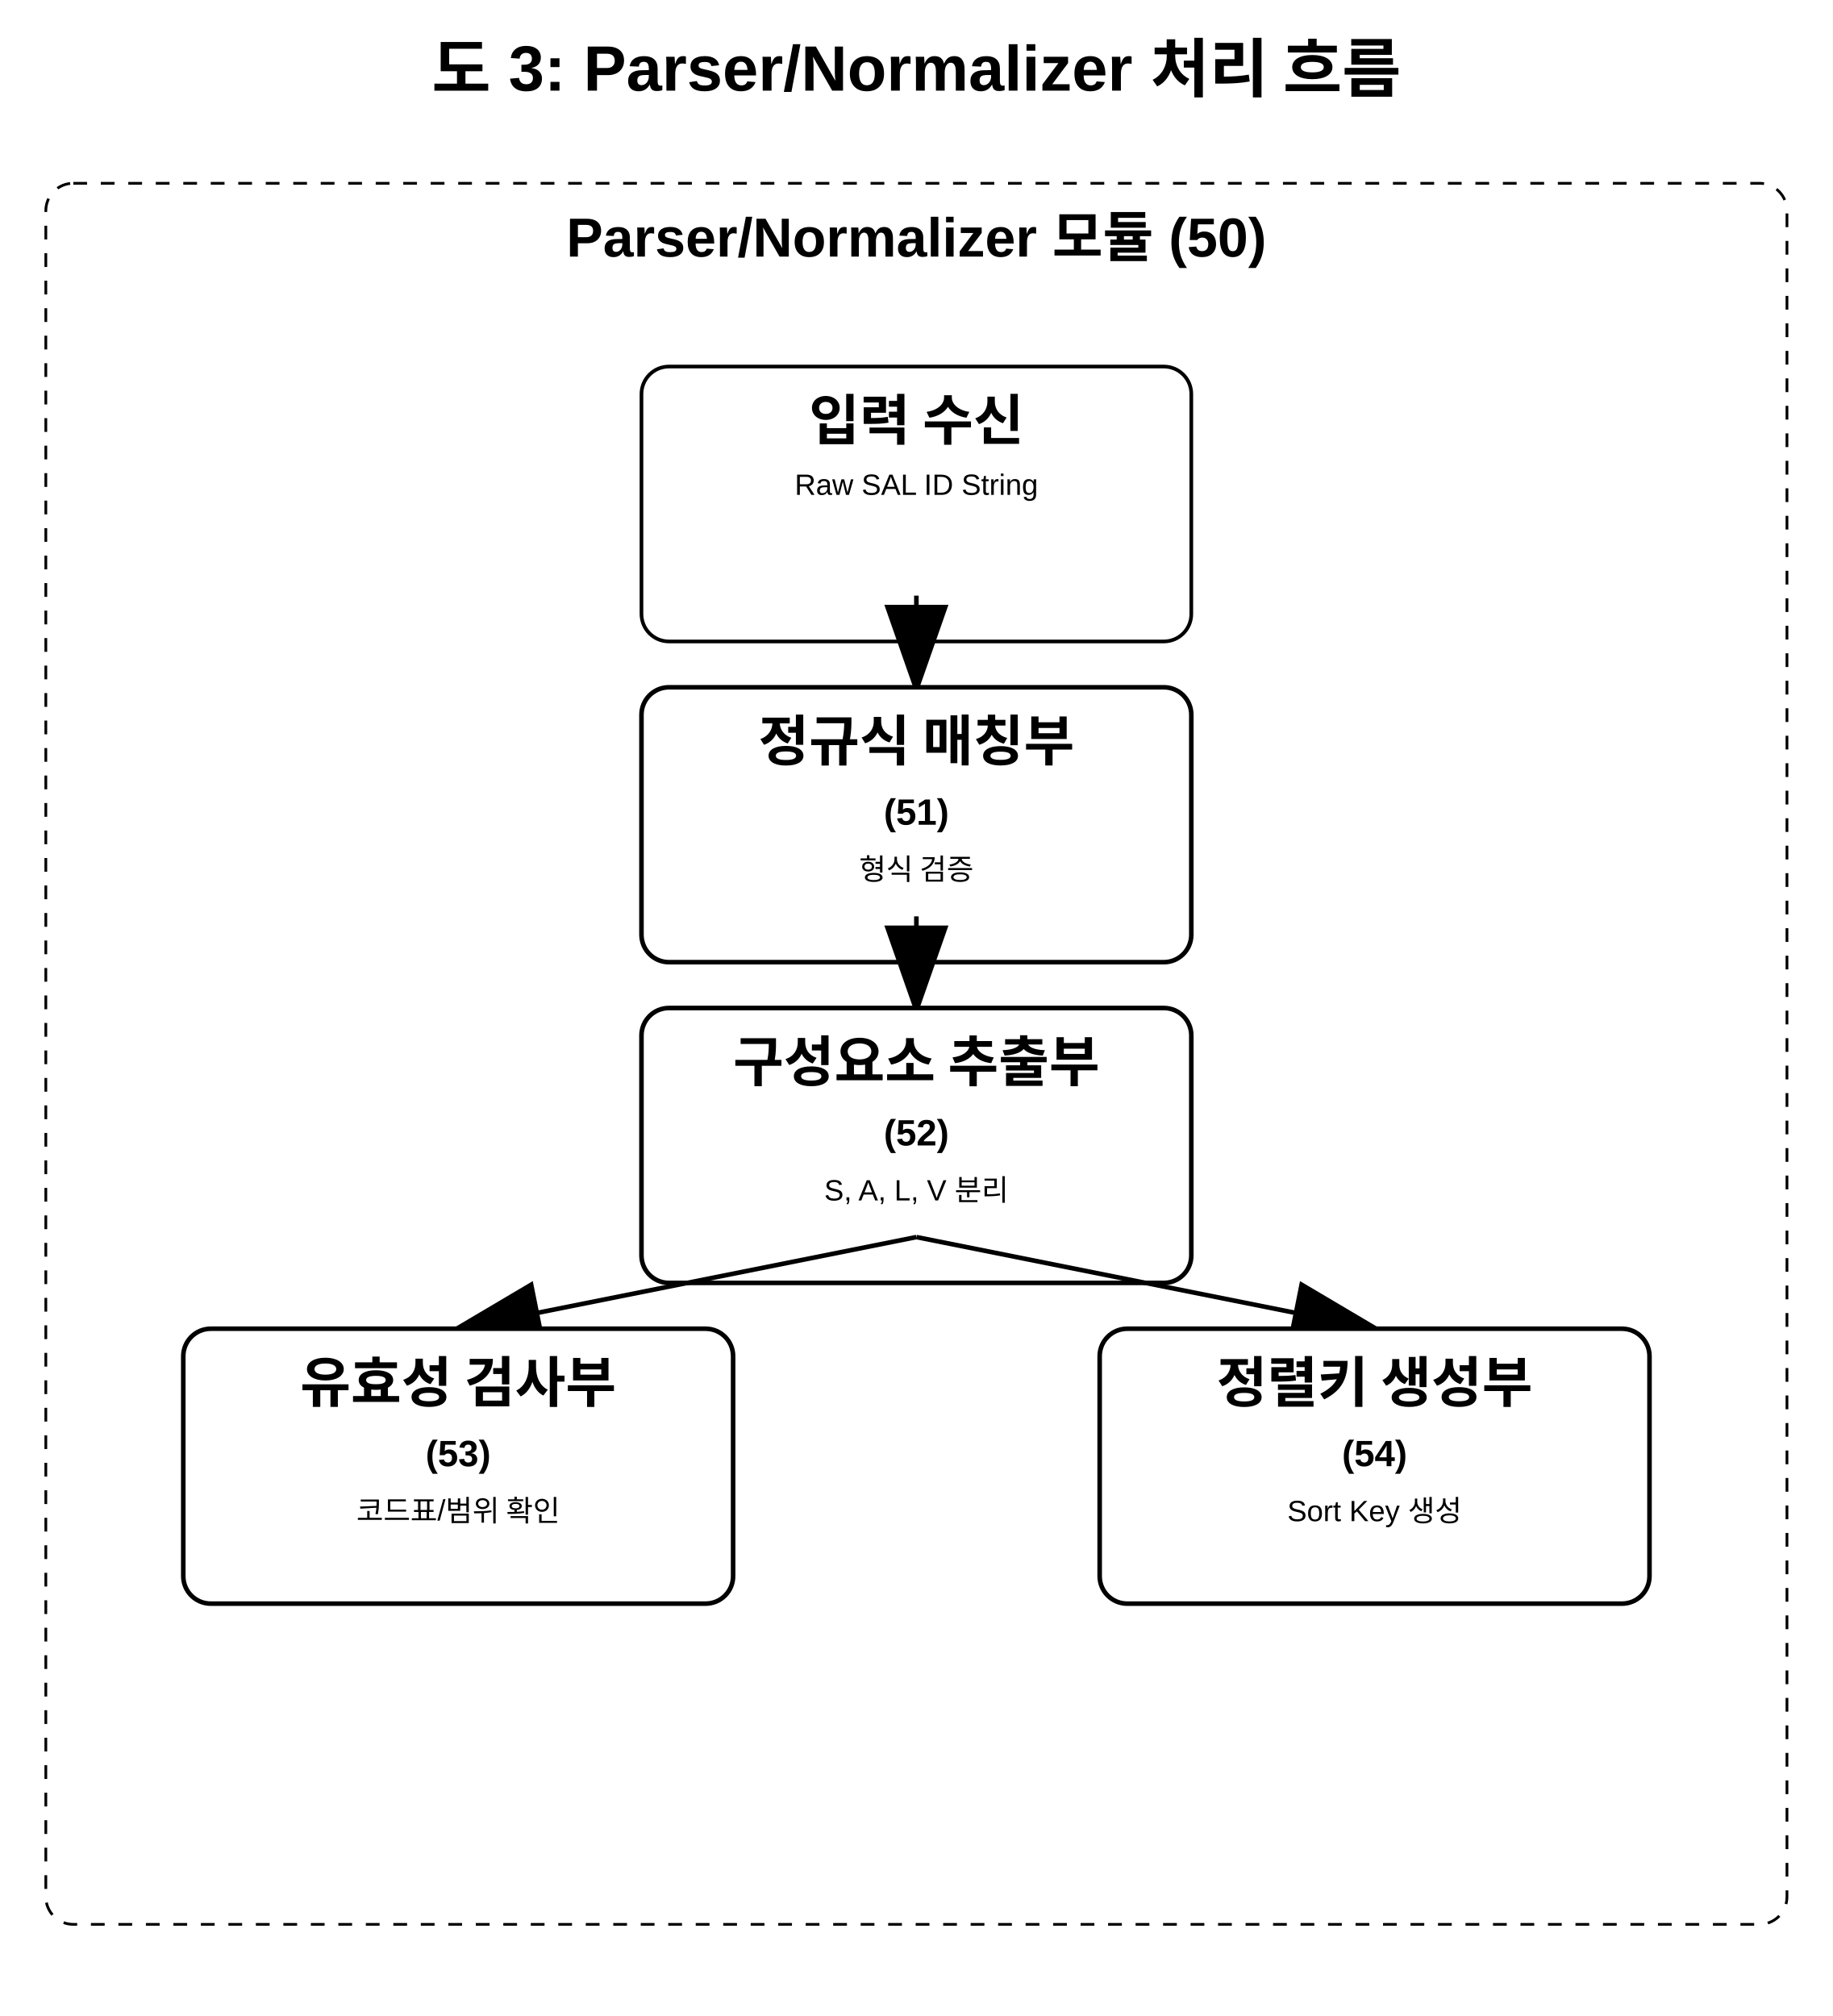
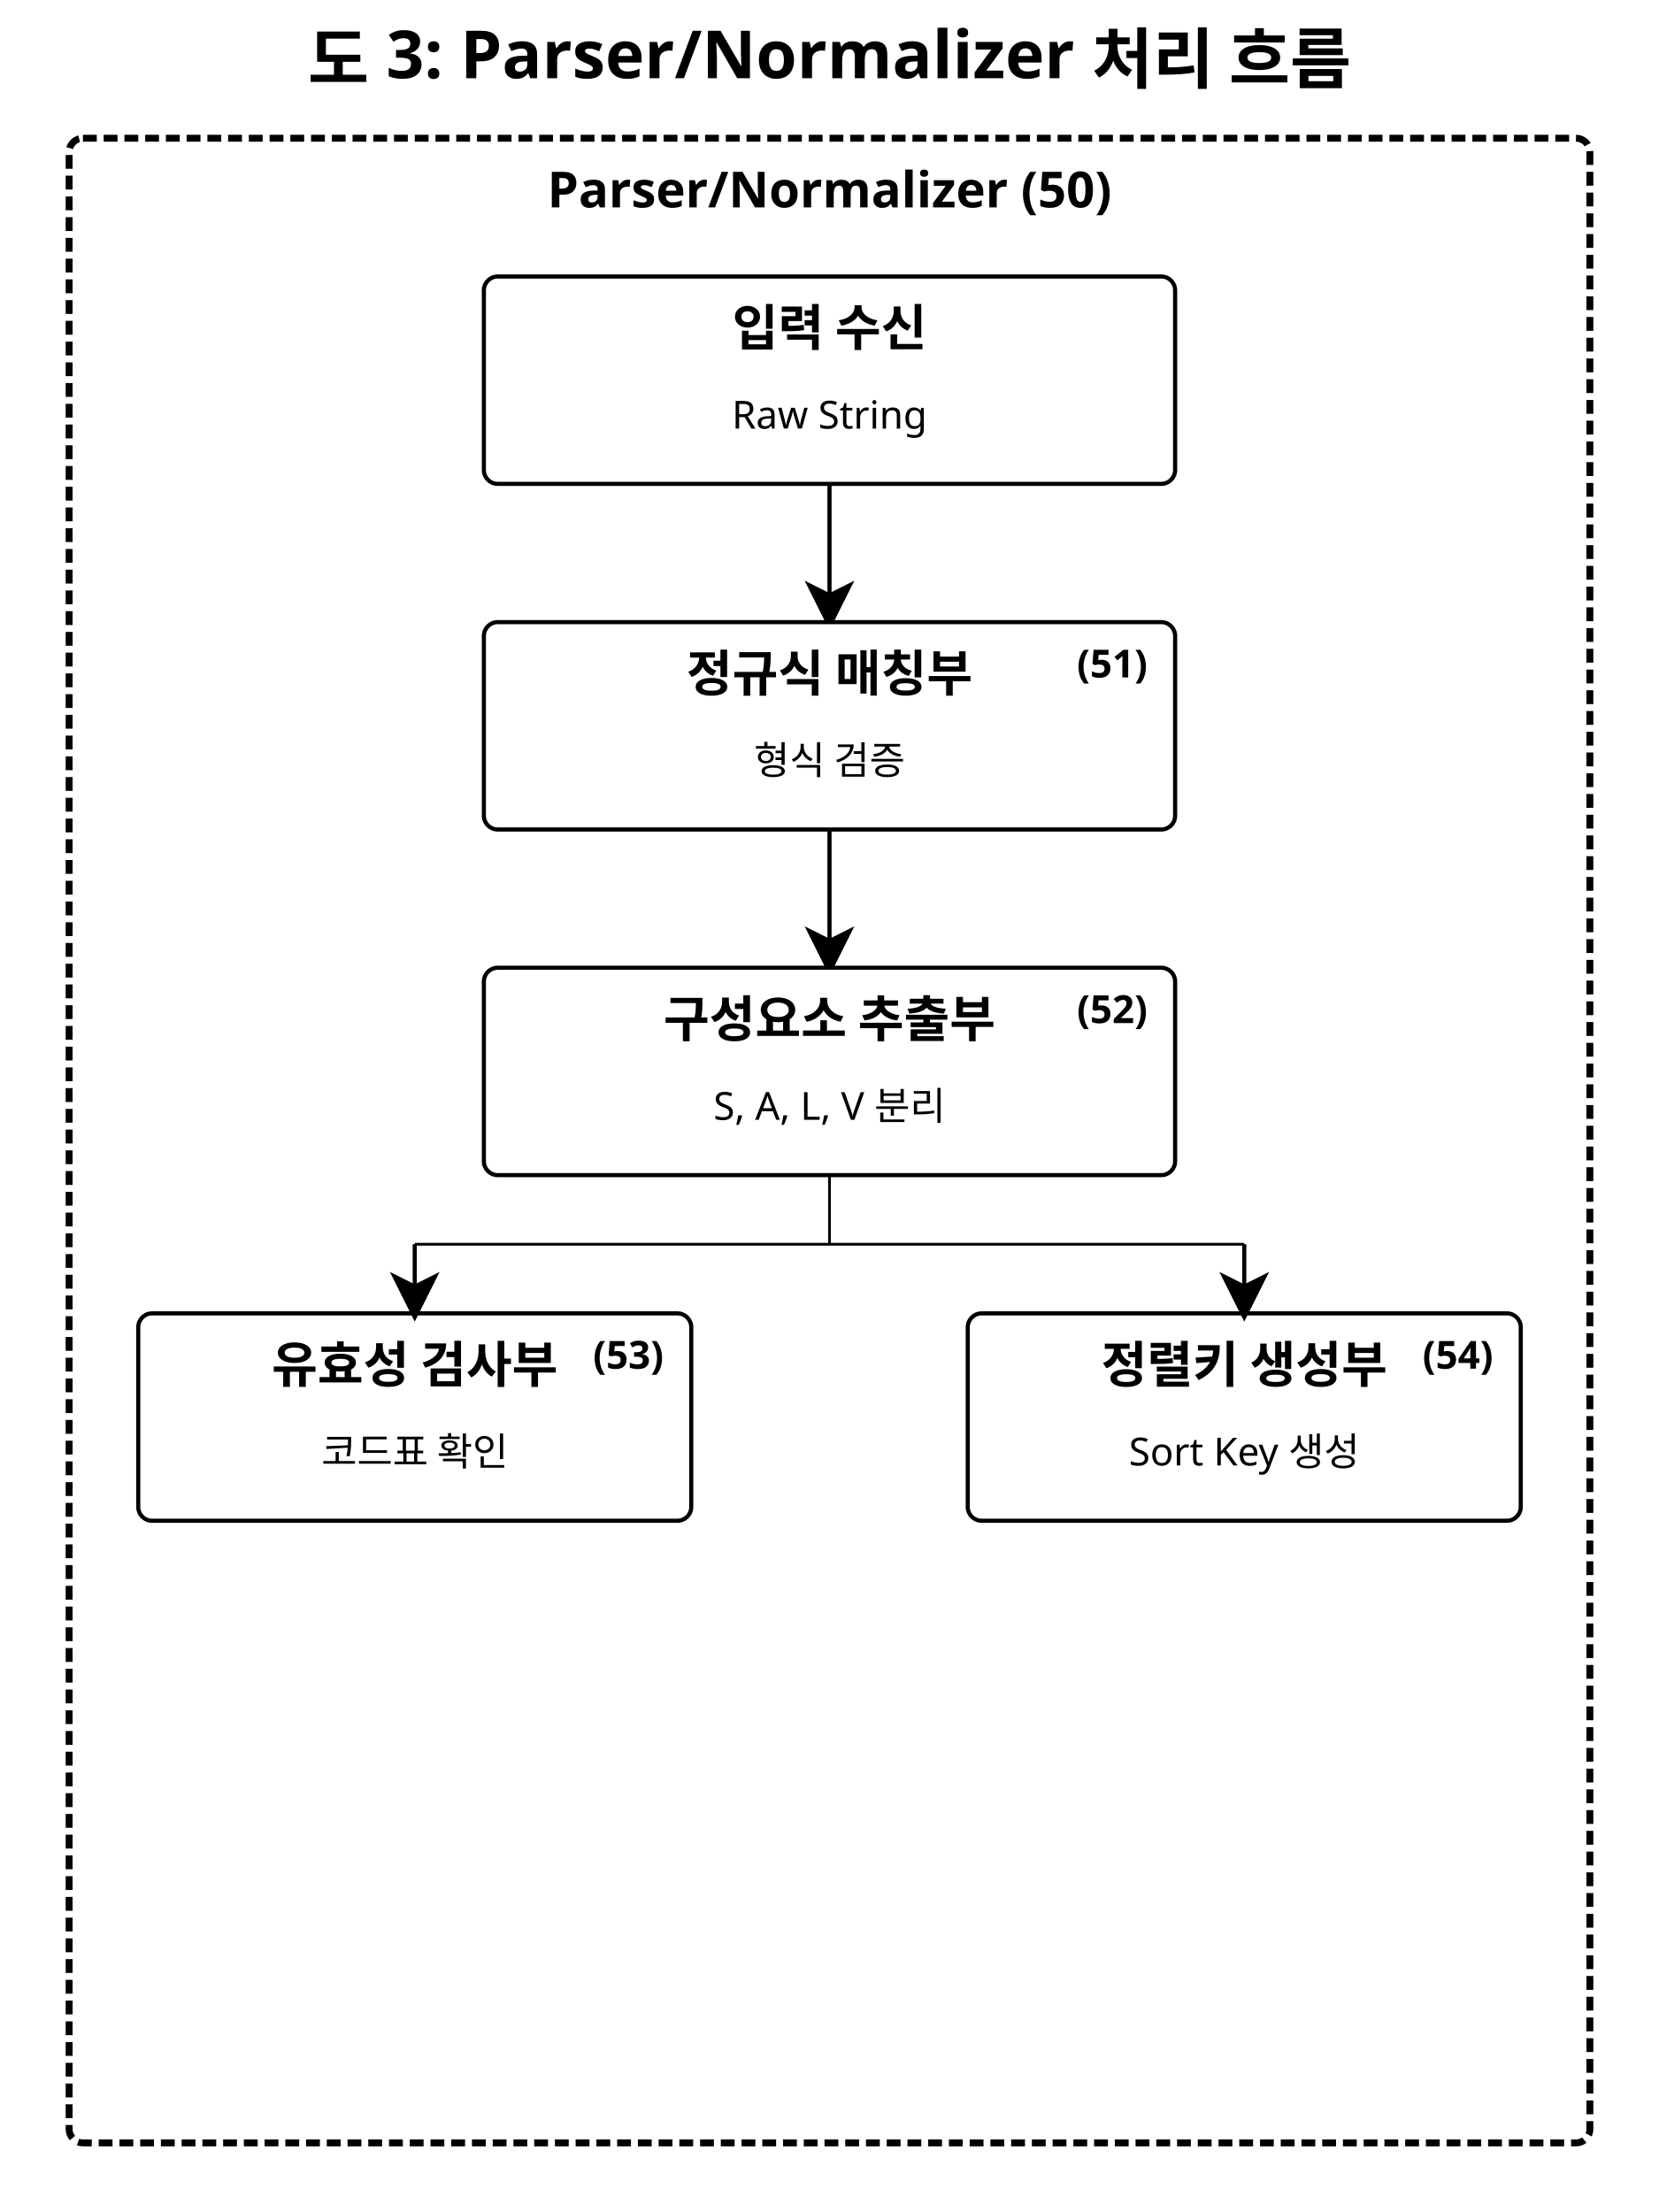
- <svg xmlns="http://www.w3.org/2000/svg" width="2000" height="2200" viewBox="0 0 2000 2200">
+ <svg xmlns="http://www.w3.org/2000/svg" width="1200" height="1600" viewBox="0 0 1200 1600">
  <rect width="100%" height="100%" fill="white" />
  <defs>
-     <marker id="arrowhead" markerWidth="20" markerHeight="14" refX="18" refY="7" orient="auto">
-       <polygon points="0 0, 20 7, 0 14" fill="black" />
+     <marker id="arrowhead" markerWidth="12" markerHeight="12" refX="10" refY="6" orient="auto">
+       <path d="M0,0 L12,6 L0,12 L3,6 Z" fill="black" />
    </marker>
  </defs>
-   <text x="1000" y="100" text-anchor="middle" font-family="Malgun Gothic, AppleGothic, Dotum, Arial, sans-serif" font-size="70" font-weight="bold">도 3: Parser/Normalizer 처리 흐름</text>
-   <rect x="50" y="200" width="1900" height="1900" fill="white" stroke="black" stroke-width="3" rx="30" stroke-dasharray="15,15" />
-   <text x="1000" y="280" text-anchor="middle" font-family="Malgun Gothic, AppleGothic, Dotum, Arial, sans-serif" font-size="60" font-weight="bold">Parser/Normalizer 모듈 (50)</text>
-   <rect x="700" y="400" width="600" height="300" fill="white" stroke="black" stroke-width="4" rx="30" />
-   <text x="1000.0" y="480" text-anchor="middle" font-family="Malgun Gothic, AppleGothic, Dotum, Arial, sans-serif" font-size="60" font-weight="bold">입력 수신</text>
-   <text x="1000.0" y="540" text-anchor="middle" font-family="Malgun Gothic, AppleGothic, Dotum, Arial, sans-serif" font-size="32" font-weight="normal">Raw SAL ID String</text>
-   <line x1="1000" y1="650" x2="1000" y2="750" stroke="black" stroke-width="5" marker-end="url(#arrowhead)" />
-   <rect x="700" y="750" width="600" height="300" fill="white" stroke="black" stroke-width="5" rx="30" />
-   <text x="1000.0" y="830" text-anchor="middle" font-family="Malgun Gothic, AppleGothic, Dotum, Arial, sans-serif" font-size="60" font-weight="bold">정규식 매칭부</text>
-   <text x="1000.0" y="900" text-anchor="middle" font-family="Malgun Gothic, AppleGothic, Dotum, Arial, sans-serif" font-size="40" font-weight="bold">(51)</text>
-   <text x="1000.0" y="960" text-anchor="middle" font-family="Malgun Gothic, AppleGothic, Dotum, Arial, sans-serif" font-size="32" font-weight="normal">형식 검증</text>
-   <line x1="1000" y1="1000" x2="1000" y2="1100" stroke="black" stroke-width="5" marker-end="url(#arrowhead)" />
-   <rect x="700" y="1100" width="600" height="300" fill="white" stroke="black" stroke-width="5" rx="30" />
-   <text x="1000.0" y="1180" text-anchor="middle" font-family="Malgun Gothic, AppleGothic, Dotum, Arial, sans-serif" font-size="60" font-weight="bold">구성요소 추출부</text>
-   <text x="1000.0" y="1250" text-anchor="middle" font-family="Malgun Gothic, AppleGothic, Dotum, Arial, sans-serif" font-size="40" font-weight="bold">(52)</text>
-   <text x="1000.0" y="1310" text-anchor="middle" font-family="Malgun Gothic, AppleGothic, Dotum, Arial, sans-serif" font-size="32" font-weight="normal">S, A, L, V 분리</text>
-   <line x1="1000" y1="1350" x2="500" y2="1450" stroke="black" stroke-width="5" marker-end="url(#arrowhead)" />
-   <line x1="1000" y1="1350" x2="1500" y2="1450" stroke="black" stroke-width="5" marker-end="url(#arrowhead)" />
-   <rect x="200" y="1450" width="600" height="300" fill="white" stroke="black" stroke-width="5" rx="30" />
-   <text x="500.0" y="1530" text-anchor="middle" font-family="Malgun Gothic, AppleGothic, Dotum, Arial, sans-serif" font-size="60" font-weight="bold">유효성 검사부</text>
-   <text x="500.0" y="1600" text-anchor="middle" font-family="Malgun Gothic, AppleGothic, Dotum, Arial, sans-serif" font-size="40" font-weight="bold">(53)</text>
-   <text x="500.0" y="1660" text-anchor="middle" font-family="Malgun Gothic, AppleGothic, Dotum, Arial, sans-serif" font-size="32" font-weight="normal">코드표/범위 확인</text>
-   <rect x="1200" y="1450" width="600" height="300" fill="white" stroke="black" stroke-width="5" rx="30" />
-   <text x="1500.0" y="1530" text-anchor="middle" font-family="Malgun Gothic, AppleGothic, Dotum, Arial, sans-serif" font-size="60" font-weight="bold">정렬키 생성부</text>
-   <text x="1500.0" y="1600" text-anchor="middle" font-family="Malgun Gothic, AppleGothic, Dotum, Arial, sans-serif" font-size="40" font-weight="bold">(54)</text>
-   <text x="1500.0" y="1660" text-anchor="middle" font-family="Malgun Gothic, AppleGothic, Dotum, Arial, sans-serif" font-size="32" font-weight="normal">Sort Key 생성</text>
+   <text x="600" y="60" text-anchor="middle" font-family="Malgun Gothic, AppleGothic, Dotum, sans-serif" font-size="48" font-weight="bold">도 3: Parser/Normalizer 처리 흐름</text>
+   <rect x="50" y="100" width="1100" height="1450" fill="white" stroke="black" stroke-width="5" rx="10" stroke-dasharray="10,5" />
+   <text x="600.0" y="150" text-anchor="middle" font-family="Malgun Gothic, AppleGothic, Dotum, sans-serif" font-size="36" font-weight="bold">Parser/Normalizer (50)</text>
+   <rect x="350.0" y="200" width="500" height="150" fill="white" stroke="black" stroke-width="3" rx="10" />
+   <text x="600.0" y="250" text-anchor="middle" font-family="Malgun Gothic, AppleGothic, Dotum, sans-serif" font-size="36" font-weight="bold">입력 수신</text>
+   <text x="600.0" y="310" text-anchor="middle" font-family="Malgun Gothic, AppleGothic, Dotum, sans-serif" font-size="28" font-weight="normal">Raw String</text>
+   <path d="M 600,350 L 600,450" stroke="black" stroke-width="3" fill="none" marker-end="url(#arrowhead)" />
+   <rect x="350.0" y="450" width="500" height="150" fill="white" stroke="black" stroke-width="3" rx="10" />
+   <text x="600.0" y="500" text-anchor="middle" font-family="Malgun Gothic, AppleGothic, Dotum, sans-serif" font-size="36" font-weight="bold">정규식 매칭부</text>
+   <text x="830.0" y="490" text-anchor="end" font-family="Malgun Gothic, AppleGothic, Dotum, sans-serif" font-size="28" font-weight="bold">(51)</text>
+   <text x="600.0" y="560" text-anchor="middle" font-family="Malgun Gothic, AppleGothic, Dotum, sans-serif" font-size="28" font-weight="normal">형식 검증</text>
+   <path d="M 600,600 L 600,700" stroke="black" stroke-width="3" fill="none" marker-end="url(#arrowhead)" />
+   <rect x="350.0" y="700" width="500" height="150" fill="white" stroke="black" stroke-width="3" rx="10" />
+   <text x="600.0" y="750" text-anchor="middle" font-family="Malgun Gothic, AppleGothic, Dotum, sans-serif" font-size="36" font-weight="bold">구성요소 추출부</text>
+   <text x="830.0" y="740" text-anchor="end" font-family="Malgun Gothic, AppleGothic, Dotum, sans-serif" font-size="28" font-weight="bold">(52)</text>
+   <text x="600.0" y="810" text-anchor="middle" font-family="Malgun Gothic, AppleGothic, Dotum, sans-serif" font-size="28" font-weight="normal">S, A, L, V 분리</text>
+   <path d="M 600,850 L 600,900" stroke="black" stroke-width="2" fill="none" />
+   <path d="M 300,900 L 900,900" stroke="black" stroke-width="2" fill="none" />
+   <rect x="100" y="950" width="400" height="150" fill="white" stroke="black" stroke-width="3" rx="10" />
+   <text x="300.0" y="1000" text-anchor="middle" font-family="Malgun Gothic, AppleGothic, Dotum, sans-serif" font-size="36" font-weight="bold">유효성 검사부</text>
+   <text x="480" y="990" text-anchor="end" font-family="Malgun Gothic, AppleGothic, Dotum, sans-serif" font-size="28" font-weight="bold">(53)</text>
+   <text x="300.0" y="1060" text-anchor="middle" font-family="Malgun Gothic, AppleGothic, Dotum, sans-serif" font-size="28" font-weight="normal">코드표 확인</text>
+   <path d="M 300,900 L 300,950" stroke="black" stroke-width="3" fill="none" marker-end="url(#arrowhead)" />
+   <rect x="700" y="950" width="400" height="150" fill="white" stroke="black" stroke-width="3" rx="10" />
+   <text x="900.0" y="1000" text-anchor="middle" font-family="Malgun Gothic, AppleGothic, Dotum, sans-serif" font-size="36" font-weight="bold">정렬키 생성부</text>
+   <text x="1080" y="990" text-anchor="end" font-family="Malgun Gothic, AppleGothic, Dotum, sans-serif" font-size="28" font-weight="bold">(54)</text>
+   <text x="900.0" y="1060" text-anchor="middle" font-family="Malgun Gothic, AppleGothic, Dotum, sans-serif" font-size="28" font-weight="normal">Sort Key 생성</text>
+   <path d="M 900,900 L 900,950" stroke="black" stroke-width="3" fill="none" marker-end="url(#arrowhead)" />
</svg>
